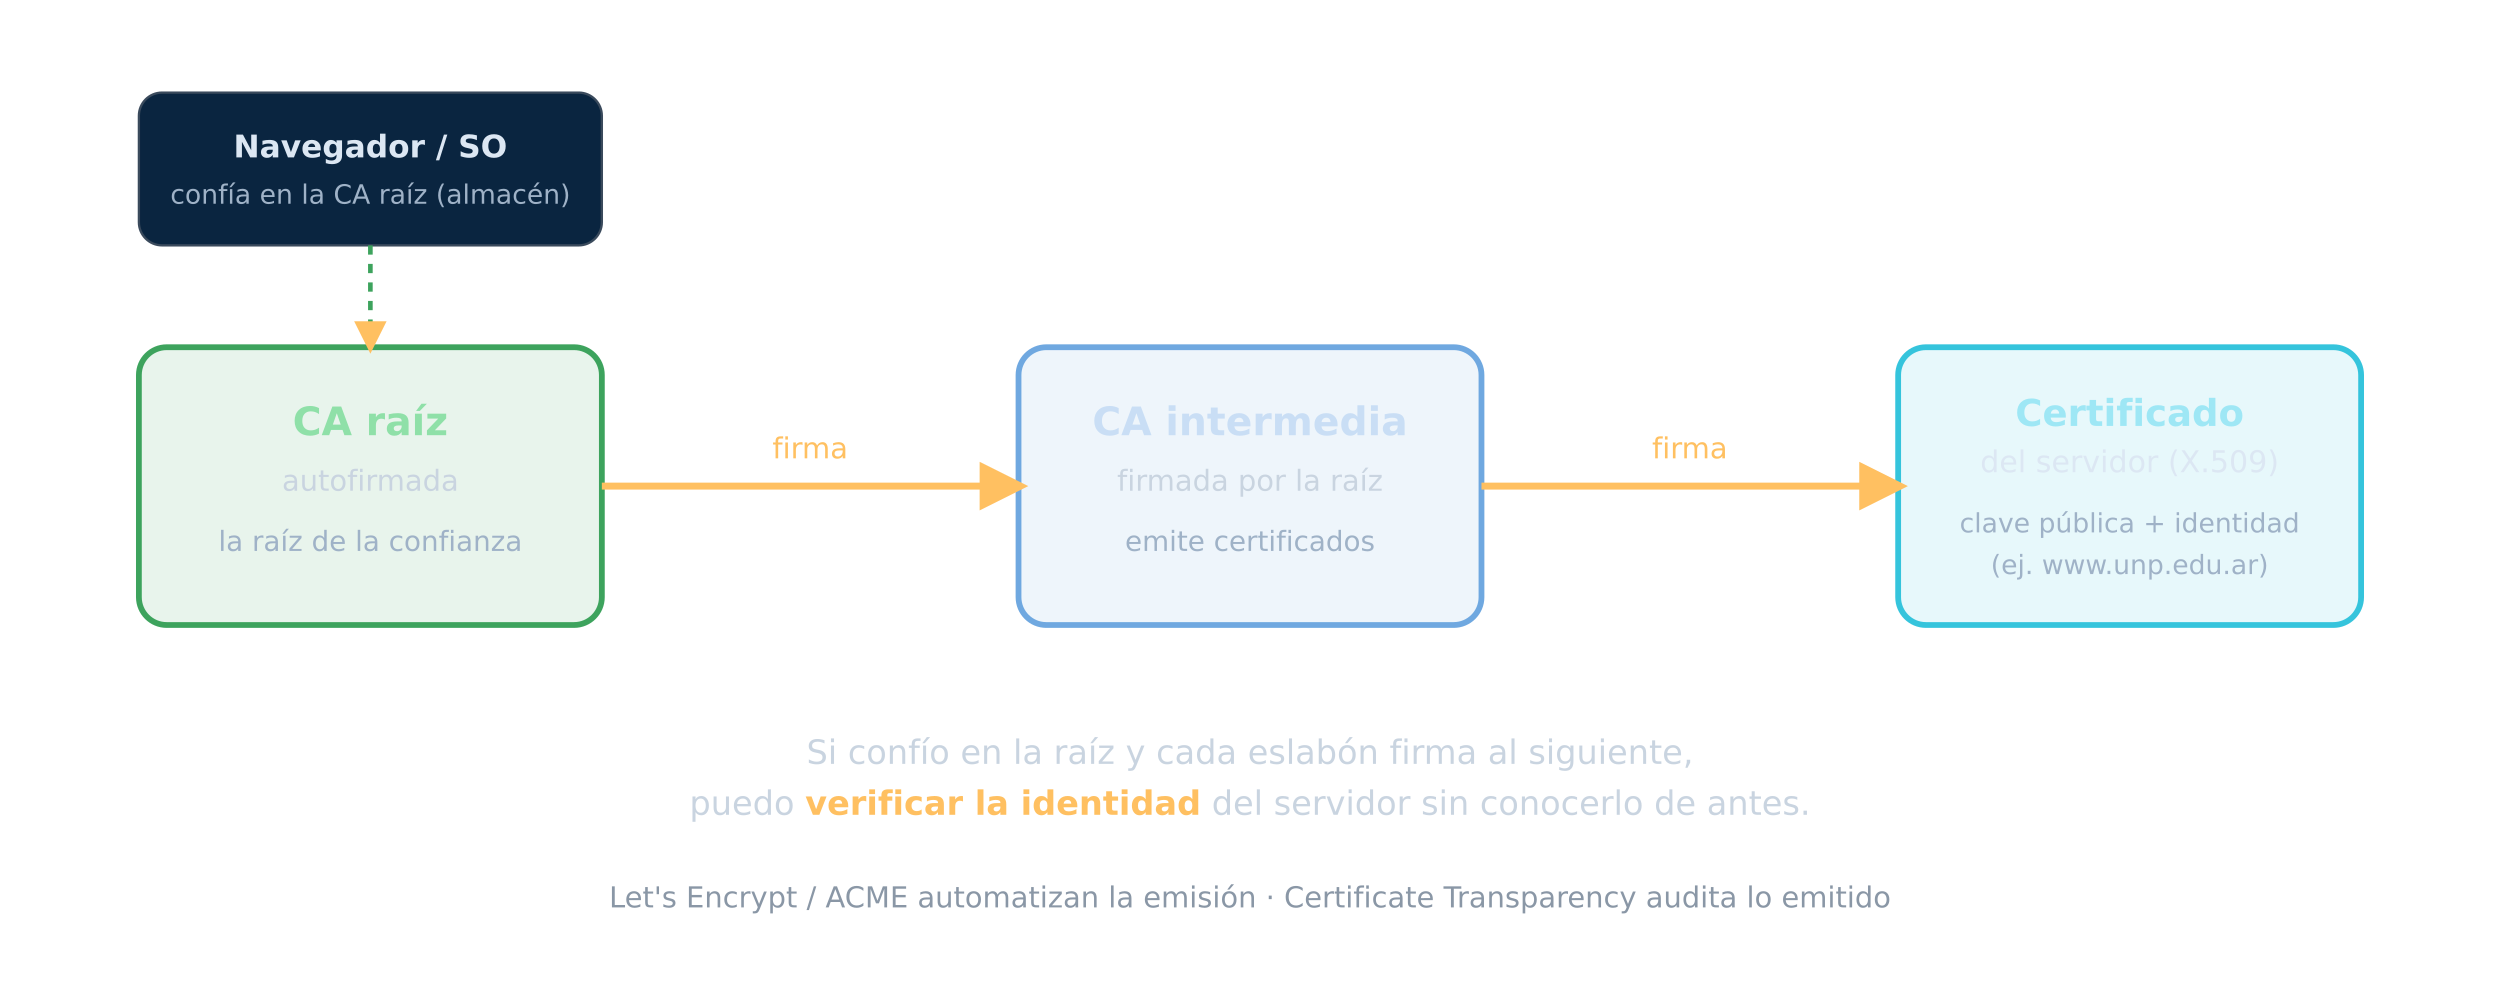
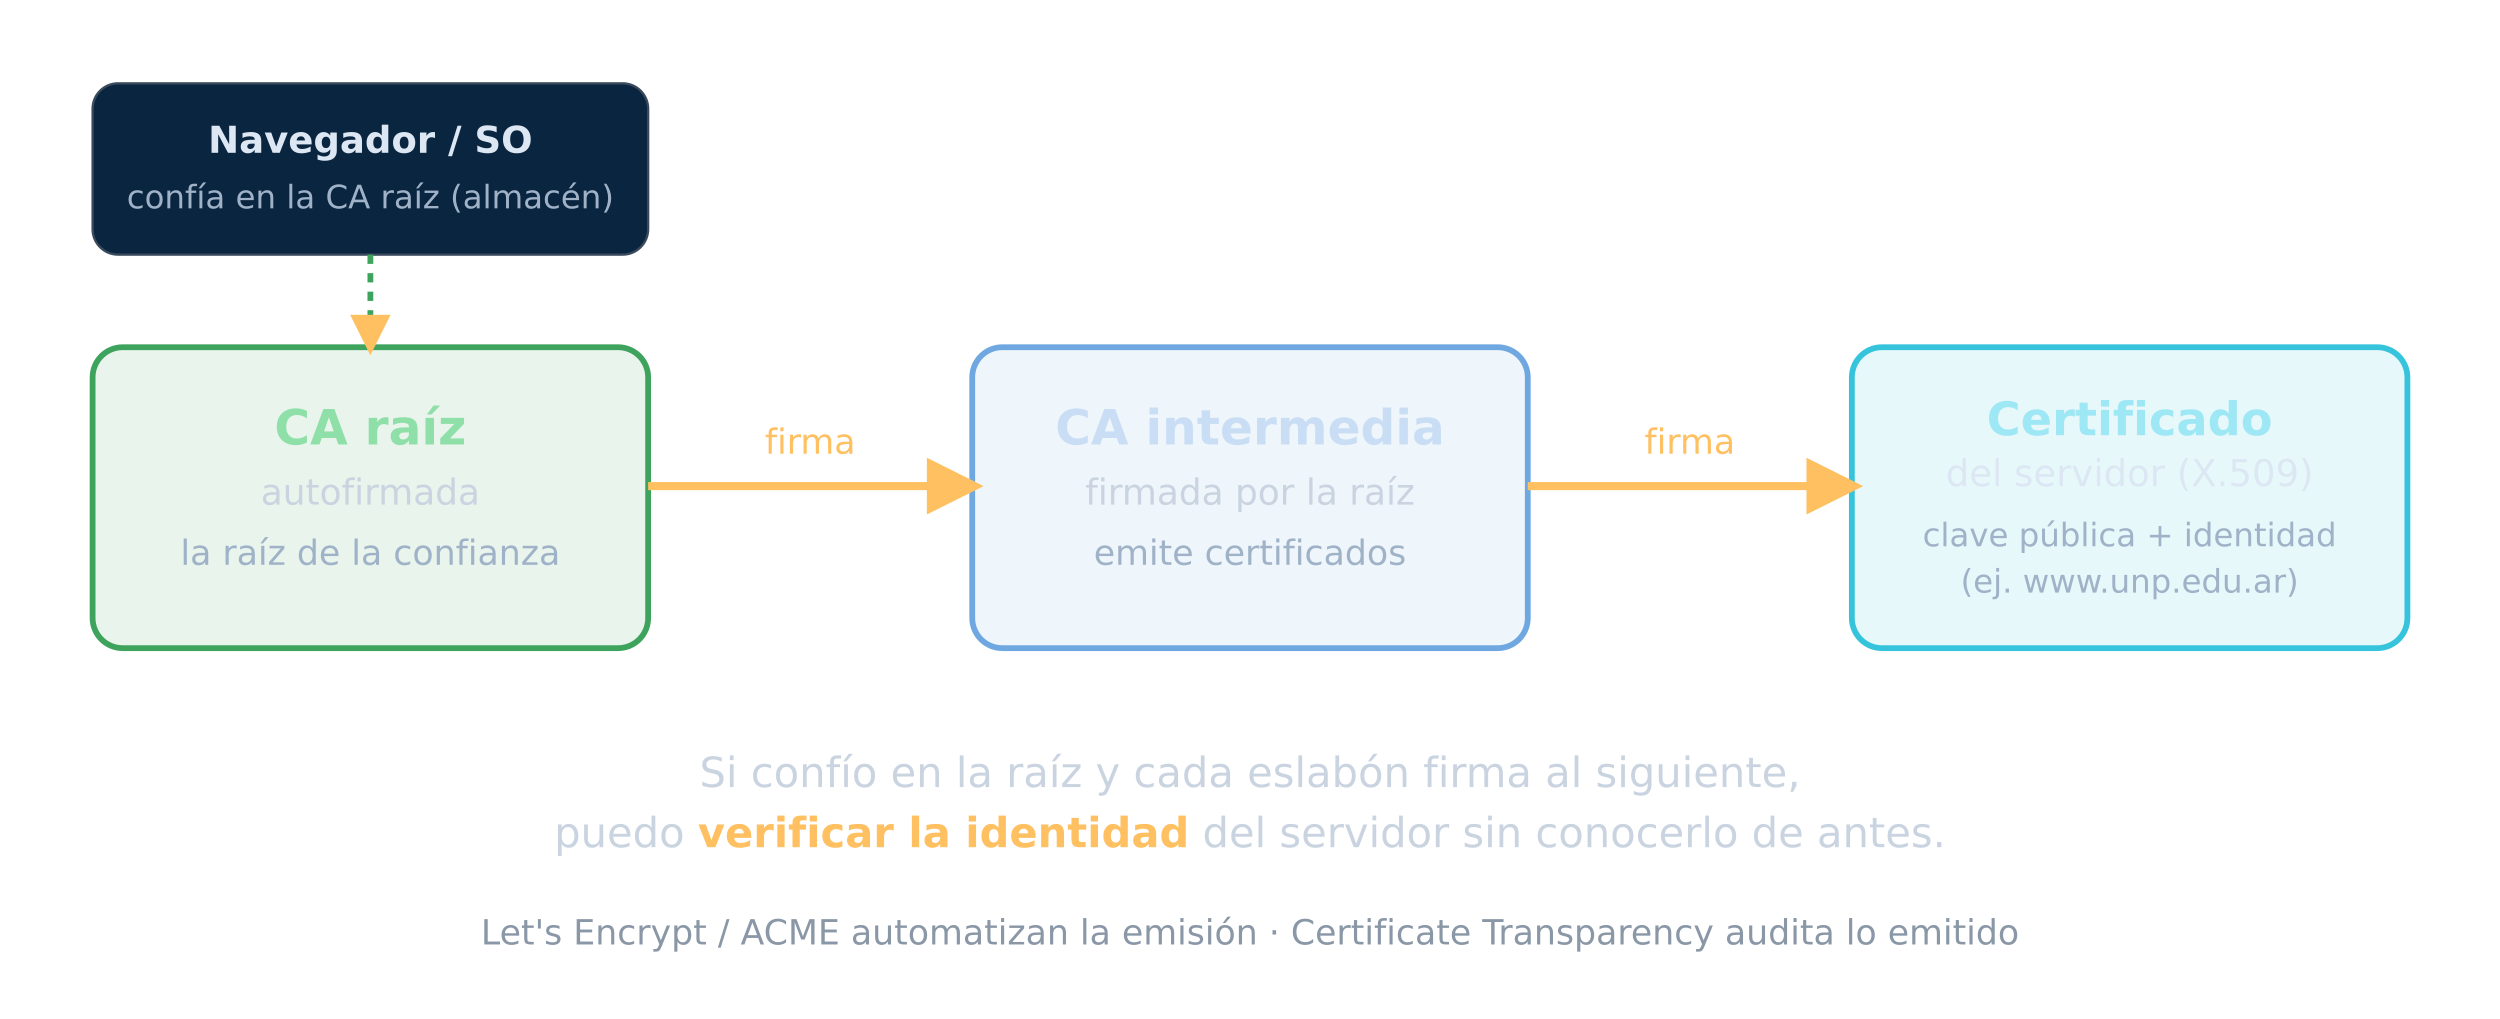
- <svg xmlns="http://www.w3.org/2000/svg" viewBox="0 0 1080 430" font-family="system-ui,'Segoe UI','DejaVu Sans',sans-serif" role="img" aria-label="Cadena de confianza de una PKI con certificados X.509">
+ <svg xmlns="http://www.w3.org/2000/svg" viewBox="0 0 1080 440" font-family="system-ui,'Segoe UI','DejaVu Sans',sans-serif" role="img" aria-label="Cadena de confianza de una PKI con certificados X.509">
  <defs>
    <marker id="p-a" viewBox="0 0 10 10" refX="8" refY="5" markerWidth="7" markerHeight="7" orient="auto">
      <path d="M0 0 L10 5 L0 10 z" fill="#FFC061" />
    </marker>
  </defs>
  <g text-anchor="middle">
-     <rect x="60" y="150" width="200" height="120" rx="12" fill="rgba(61,163,93,.12)" stroke="#3DA35D" stroke-width="2.5" />
-     <text x="160" y="188" font-size="17" font-weight="800" fill="#8FE0A8">CA raíz</text>
-     <text x="160" y="212" font-size="12.5" fill="#C9D4E0">autofirmada</text>
-     <text x="160" y="238" font-size="12" fill="#9FB2C7">la raíz de la confianza</text>
-     <rect x="440" y="150" width="200" height="120" rx="12" fill="rgba(111,168,224,.12)" stroke="#6FA8E0" stroke-width="2.5" />
-     <text x="540" y="188" font-size="17" font-weight="800" fill="#C9DEF5">CA intermedia</text>
-     <text x="540" y="212" font-size="12.5" fill="#C9D4E0">firmada por la raíz</text>
-     <text x="540" y="238" font-size="12" fill="#9FB2C7">emite certificados</text>
-     <rect x="820" y="150" width="200" height="120" rx="12" fill="rgba(53,196,220,.12)" stroke="#35C4DC" stroke-width="2.5" />
-     <text x="920" y="184" font-size="16" font-weight="800" fill="#9EE7F5">Certificado</text>
-     <text x="920" y="204" font-size="13" fill="#DCE7F3">del servidor (X.509)</text>
-     <text x="920" y="230" font-size="11.5" fill="#9FB2C7">clave pública + identidad</text>
-     <text x="920" y="248" font-size="11.5" fill="#9FB2C7">(ej. www.unp.edu.ar)</text>
+     <rect x="40" y="150" width="240" height="130" rx="13" fill="rgba(61,163,93,.12)" stroke="#3DA35D" stroke-width="2.5" />
+     <text x="160" y="192" font-size="21" font-weight="800" fill="#8FE0A8">CA raíz</text>
+     <text x="160" y="218" font-size="15.5" fill="#C9D4E0">autofirmada</text>
+     <text x="160" y="244" font-size="15" fill="#9FB2C7">la raíz de la confianza</text>
+     <rect x="420" y="150" width="240" height="130" rx="13" fill="rgba(111,168,224,.12)" stroke="#6FA8E0" stroke-width="2.5" />
+     <text x="540" y="192" font-size="21" font-weight="800" fill="#C9DEF5">CA intermedia</text>
+     <text x="540" y="218" font-size="15.5" fill="#C9D4E0">firmada por la raíz</text>
+     <text x="540" y="244" font-size="15" fill="#9FB2C7">emite certificados</text>
+     <rect x="800" y="150" width="240" height="130" rx="13" fill="rgba(53,196,220,.12)" stroke="#35C4DC" stroke-width="2.5" />
+     <text x="920" y="188" font-size="20" font-weight="800" fill="#9EE7F5">Certificado</text>
+     <text x="920" y="210" font-size="16" fill="#DCE7F3">del servidor (X.509)</text>
+     <text x="920" y="236" font-size="14" fill="#9FB2C7">clave pública + identidad</text>
+     <text x="920" y="256" font-size="14" fill="#9FB2C7">(ej. www.unp.edu.ar)</text>
  </g>
-   <path d="M260 210 L 440 210" stroke="#FFC061" stroke-width="3" fill="none" marker-end="url(#p-a)" />
-   <text x="350" y="198" text-anchor="middle" font-size="12.5" fill="#FFC061">firma</text>
-   <path d="M640 210 L 820 210" stroke="#FFC061" stroke-width="3" fill="none" marker-end="url(#p-a)" />
-   <text x="730" y="198" text-anchor="middle" font-size="12.5" fill="#FFC061">firma</text>
-   <rect x="60" y="40" width="200" height="66" rx="10" fill="#0A2540" stroke="#3A4A5C" />
-   <text x="160" y="68" text-anchor="middle" font-size="13.5" font-weight="700" fill="#DCE7F3">Navegador / SO</text>
-   <text x="160" y="88" text-anchor="middle" font-size="11.5" fill="#9FB2C7">confía en la CA raíz (almacén)</text>
-   <path d="M160 106 L 160 150" stroke="#3DA35D" stroke-width="2" fill="none" stroke-dasharray="4 4" marker-end="url(#p-a)" />
-   <text x="540" y="330" text-anchor="middle" font-size="14.5" fill="#C9D4E0">Si confío en la raíz y cada eslabón firma al siguiente,</text>
-   <text x="540" y="352" text-anchor="middle" font-size="14.5" fill="#C9D4E0">puedo <tspan fill="#FFC061" font-weight="700">verificar la identidad</tspan> del servidor sin conocerlo de antes.</text>
-   <text x="540" y="392" text-anchor="middle" font-size="12.5" fill="#8A97A6">Let's Encrypt / ACME automatizan la emisión · Certificate Transparency audita lo emitido</text>
+   <path d="M280 210 L 420 210" stroke="#FFC061" stroke-width="3.5" fill="none" marker-end="url(#p-a)" />
+   <text x="350" y="196" text-anchor="middle" font-size="15" fill="#FFC061">firma</text>
+   <path d="M660 210 L 800 210" stroke="#FFC061" stroke-width="3.5" fill="none" marker-end="url(#p-a)" />
+   <text x="730" y="196" text-anchor="middle" font-size="15" fill="#FFC061">firma</text>
+   <rect x="40" y="36" width="240" height="74" rx="11" fill="#0A2540" stroke="#3A4A5C" />
+   <text x="160" y="66" text-anchor="middle" font-size="16" font-weight="700" fill="#DCE7F3">Navegador / SO</text>
+   <text x="160" y="90" text-anchor="middle" font-size="14" fill="#9FB2C7">confía en la CA raíz (almacén)</text>
+   <path d="M160 110 L 160 150" stroke="#3DA35D" stroke-width="2.5" fill="none" stroke-dasharray="4 4" marker-end="url(#p-a)" />
+   <text x="540" y="340" text-anchor="middle" font-size="18" fill="#C9D4E0">Si confío en la raíz y cada eslabón firma al siguiente,</text>
+   <text x="540" y="366" text-anchor="middle" font-size="18" fill="#C9D4E0">puedo <tspan fill="#FFC061" font-weight="700">verificar la identidad</tspan> del servidor sin conocerlo de antes.</text>
+   <text x="540" y="408" text-anchor="middle" font-size="15" fill="#8A97A6">Let's Encrypt / ACME automatizan la emisión · Certificate Transparency audita lo emitido</text>
</svg>
